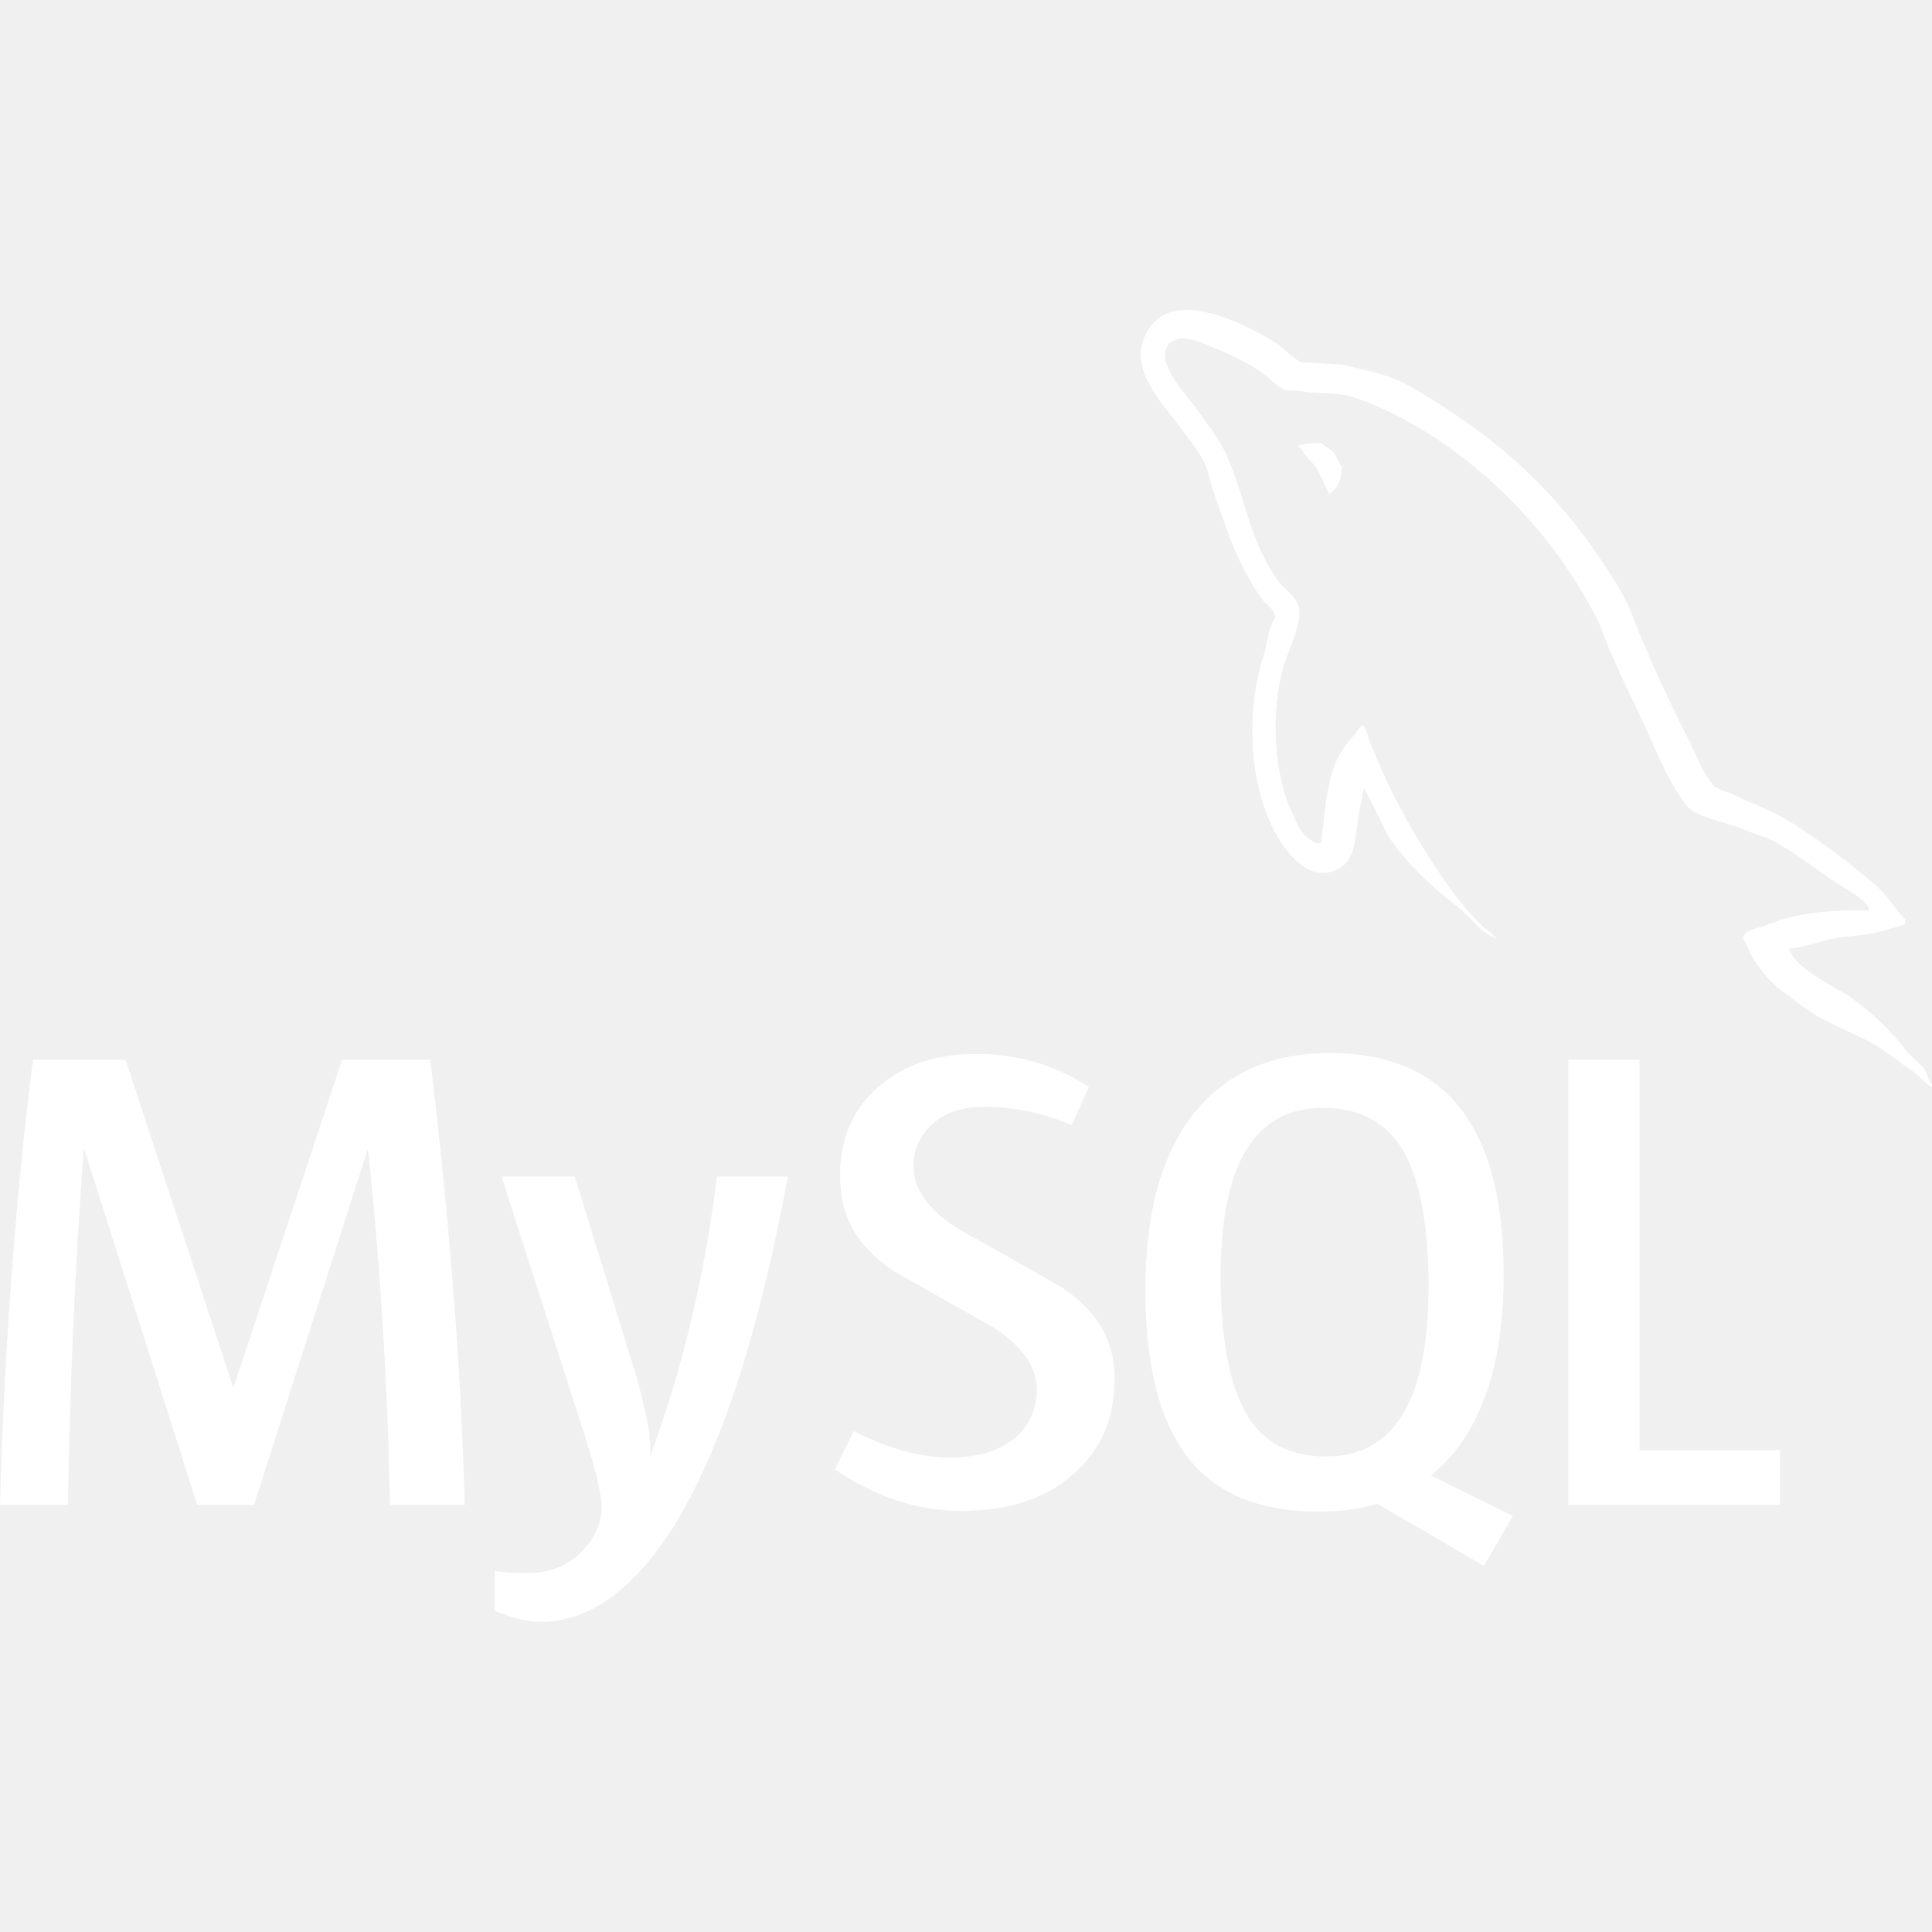
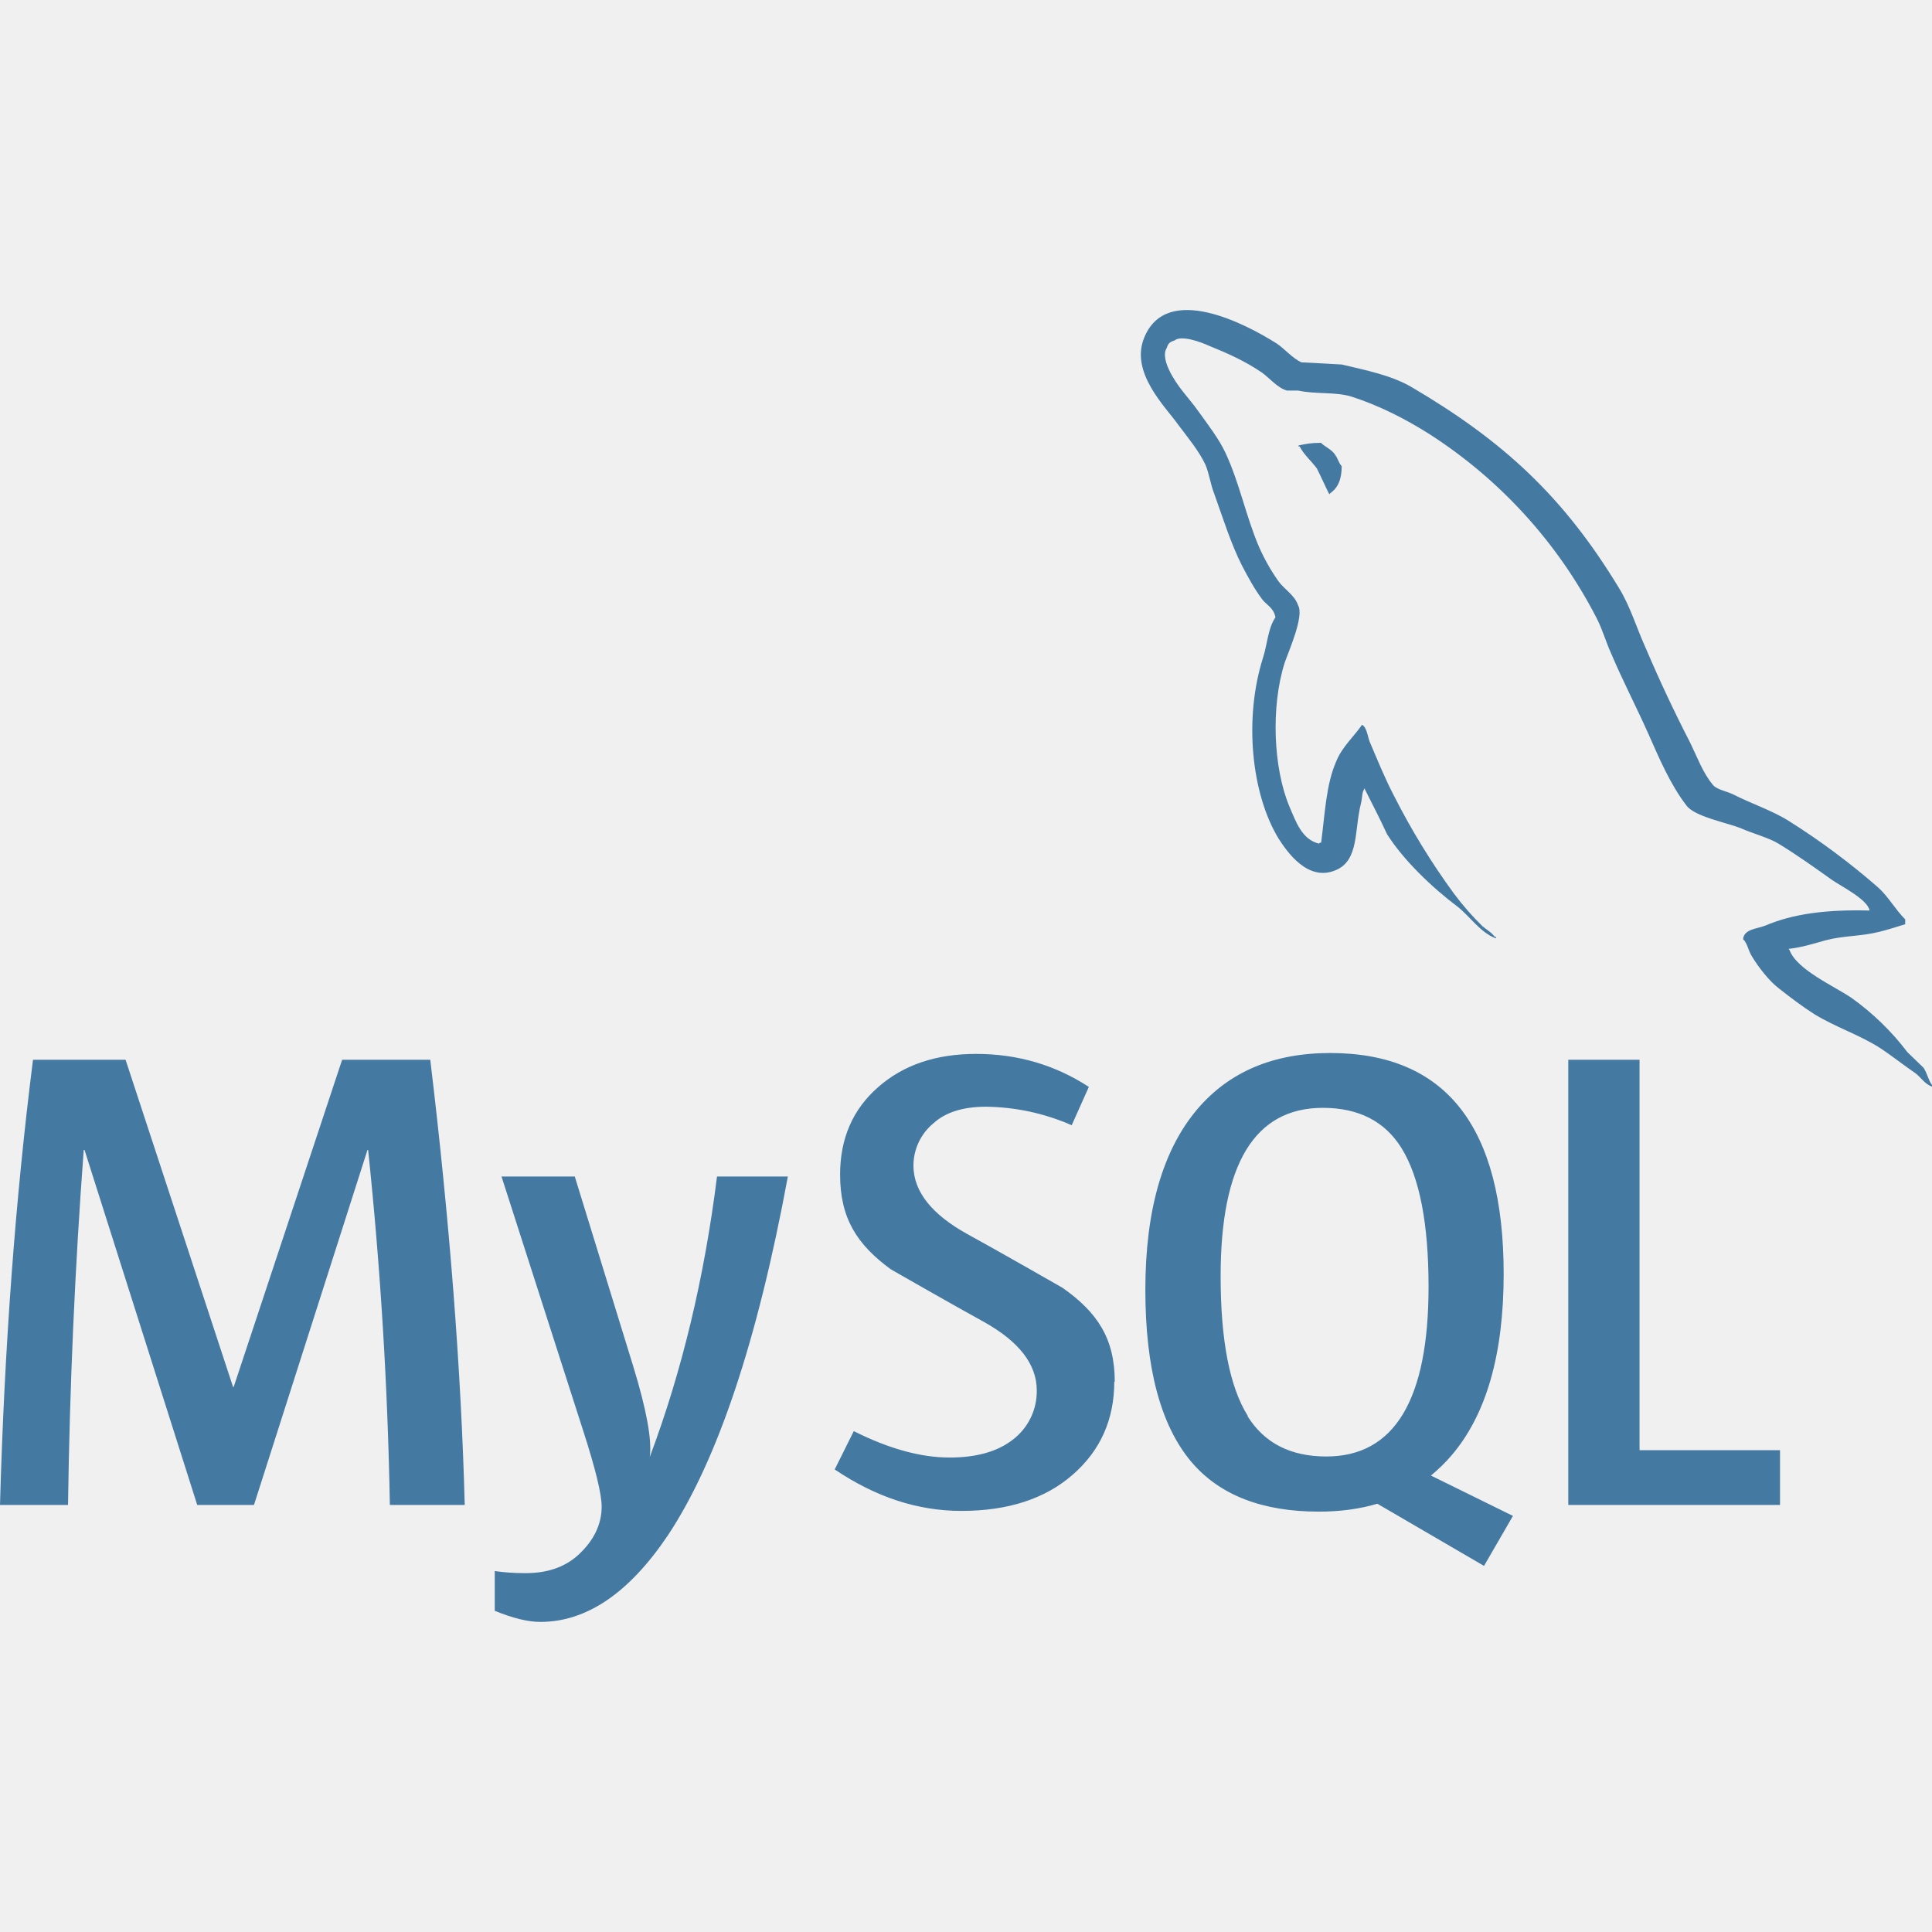
- <svg xmlns="http://www.w3.org/2000/svg" viewBox="0 0 24 24" fill="#ffffff">
+ <svg xmlns="http://www.w3.org/2000/svg" viewBox="0 0 24 24" fill="#4479A1">
  <path d="M16.405 5.501c-.115 0-.193.014-.274.033v.013h.014c.054.104.146.18.214.273.054.107.1.214.154.32l.014-.015c.094-.066.14-.172.14-.333-.04-.047-.046-.094-.08-.14-.04-.067-.126-.1-.18-.153zM5.77 18.695h-.927a50.854 50.854 0 00-.27-4.41h-.008l-1.41 4.41H2.45l-1.4-4.41h-.01a72.892 72.892 0 00-.195 4.41H0c.055-1.966.192-3.81.41-5.53h1.15l1.335 4.064h.008l1.347-4.064h1.095c.242 2.015.384 3.86.428 5.53zm4.017-4.08c-.378 2.045-.876 3.533-1.492 4.46-.482.716-1.01 1.073-1.583 1.073-.153 0-.34-.046-.566-.138v-.494c.11.017.24.026.386.026.268 0 .483-.075.647-.222.197-.18.295-.382.295-.605 0-.155-.077-.47-.23-.944L6.23 14.615h.91l.727 2.36c.164.536.233.91.205 1.123.4-1.064.678-2.227.835-3.483zm12.325 4.08h-2.63v-5.53h.885v4.85h1.745zm-3.32.135l-1.016-.5c.09-.076.177-.158.255-.25.433-.506.648-1.258.648-2.253 0-1.83-.718-2.746-2.155-2.746-.704 0-1.254.232-1.65.697-.43.508-.646 1.256-.646 2.245 0 .972.19 1.686.574 2.14.35.41.877.615 1.583.615.264 0 .506-.033.725-.098l1.325.772.36-.622zM15.5 17.588c-.225-.36-.337-.94-.337-1.736 0-1.393.424-2.09 1.27-2.09.443 0 .77.167.977.5.224.362.336.936.336 1.723 0 1.404-.424 2.108-1.27 2.108-.445 0-.77-.167-.978-.5zm-1.658-.425c0 .47-.172.856-.516 1.156-.344.3-.803.45-1.384.45-.543 0-1.064-.172-1.573-.515l.237-.476c.438.22.833.328 1.19.328.332 0 .593-.073.783-.22a.754.754 0 00.3-.615c0-.33-.23-.61-.648-.845-.388-.213-1.163-.657-1.163-.657-.422-.307-.632-.636-.632-1.177 0-.45.157-.81.47-1.085.315-.278.72-.415 1.22-.415.512 0 .98.136 1.4.41l-.213.476a2.726 2.726 0 00-1.064-.23c-.283 0-.502.068-.654.206a.685.685 0 00-.248.524c0 .328.234.61.666.85.393.215 1.187.67 1.187.67.433.305.648.63.648 1.168zm9.382-5.852c-.535-.014-.95.04-1.297.188-.1.04-.26.04-.274.167.055.053.063.14.11.214.08.134.218.313.346.407.14.11.28.216.427.31.26.16.555.255.81.416.145.094.293.213.44.313.073.05.12.14.214.172v-.02c-.046-.06-.06-.147-.105-.214-.067-.067-.134-.127-.2-.193a3.223 3.223 0 00-.695-.675c-.214-.146-.682-.35-.77-.595l-.013-.014c.146-.013.32-.066.46-.106.227-.06.435-.047.67-.106.106-.027.213-.06.32-.094v-.06c-.12-.12-.21-.283-.334-.395a8.867 8.867 0 00-1.104-.823c-.21-.134-.476-.22-.697-.334-.08-.04-.214-.06-.26-.127-.12-.146-.19-.34-.275-.514a17.69 17.69 0 01-.547-1.163c-.12-.262-.193-.523-.34-.763-.69-1.137-1.437-1.826-2.586-2.5-.247-.14-.543-.2-.856-.274-.167-.008-.334-.02-.5-.027-.11-.047-.216-.174-.31-.235-.38-.24-1.364-.76-1.644-.072-.18.434.267.862.422 1.082.115.153.26.328.34.5.047.116.06.235.107.356.106.294.207.622.347.897.073.14.153.287.247.413.054.073.146.107.167.227-.094.136-.1.334-.154.5-.24.757-.146 1.693.194 2.25.107.166.362.534.703.393.3-.12.234-.5.32-.835.02-.08.007-.133.048-.187v.015c.094.188.188.367.274.555.206.328.566.668.867.895.16.12.287.328.487.402v-.02h-.015c-.043-.058-.1-.086-.154-.133a3.445 3.445 0 01-.35-.4 8.76 8.76 0 01-.747-1.218c-.11-.21-.202-.436-.29-.643-.04-.08-.04-.2-.107-.24-.1.146-.247.273-.32.453-.127.288-.14.642-.188 1.01-.027.007-.014 0-.027.014-.214-.052-.287-.274-.367-.46-.2-.475-.233-1.238-.06-1.785.047-.14.247-.582.167-.716-.042-.127-.174-.2-.247-.303a2.478 2.478 0 01-.24-.427c-.16-.374-.24-.788-.414-1.162-.08-.173-.22-.354-.334-.513-.127-.18-.267-.307-.368-.52-.033-.073-.08-.194-.027-.274.014-.054.042-.075.094-.09.088-.072.335.022.422.062.247.1.455.194.662.334.094.066.195.193.315.226h.14c.214.047.455.014.655.073.355.114.675.28.962.46a5.953 5.953 0 012.085 2.286c.08.154.115.295.188.455.14.33.313.663.455.982.14.315.275.636.476.897.1.14.502.213.682.286.133.06.34.115.46.188.23.14.454.3.67.454.11.076.443.243.463.378z" />
</svg>
